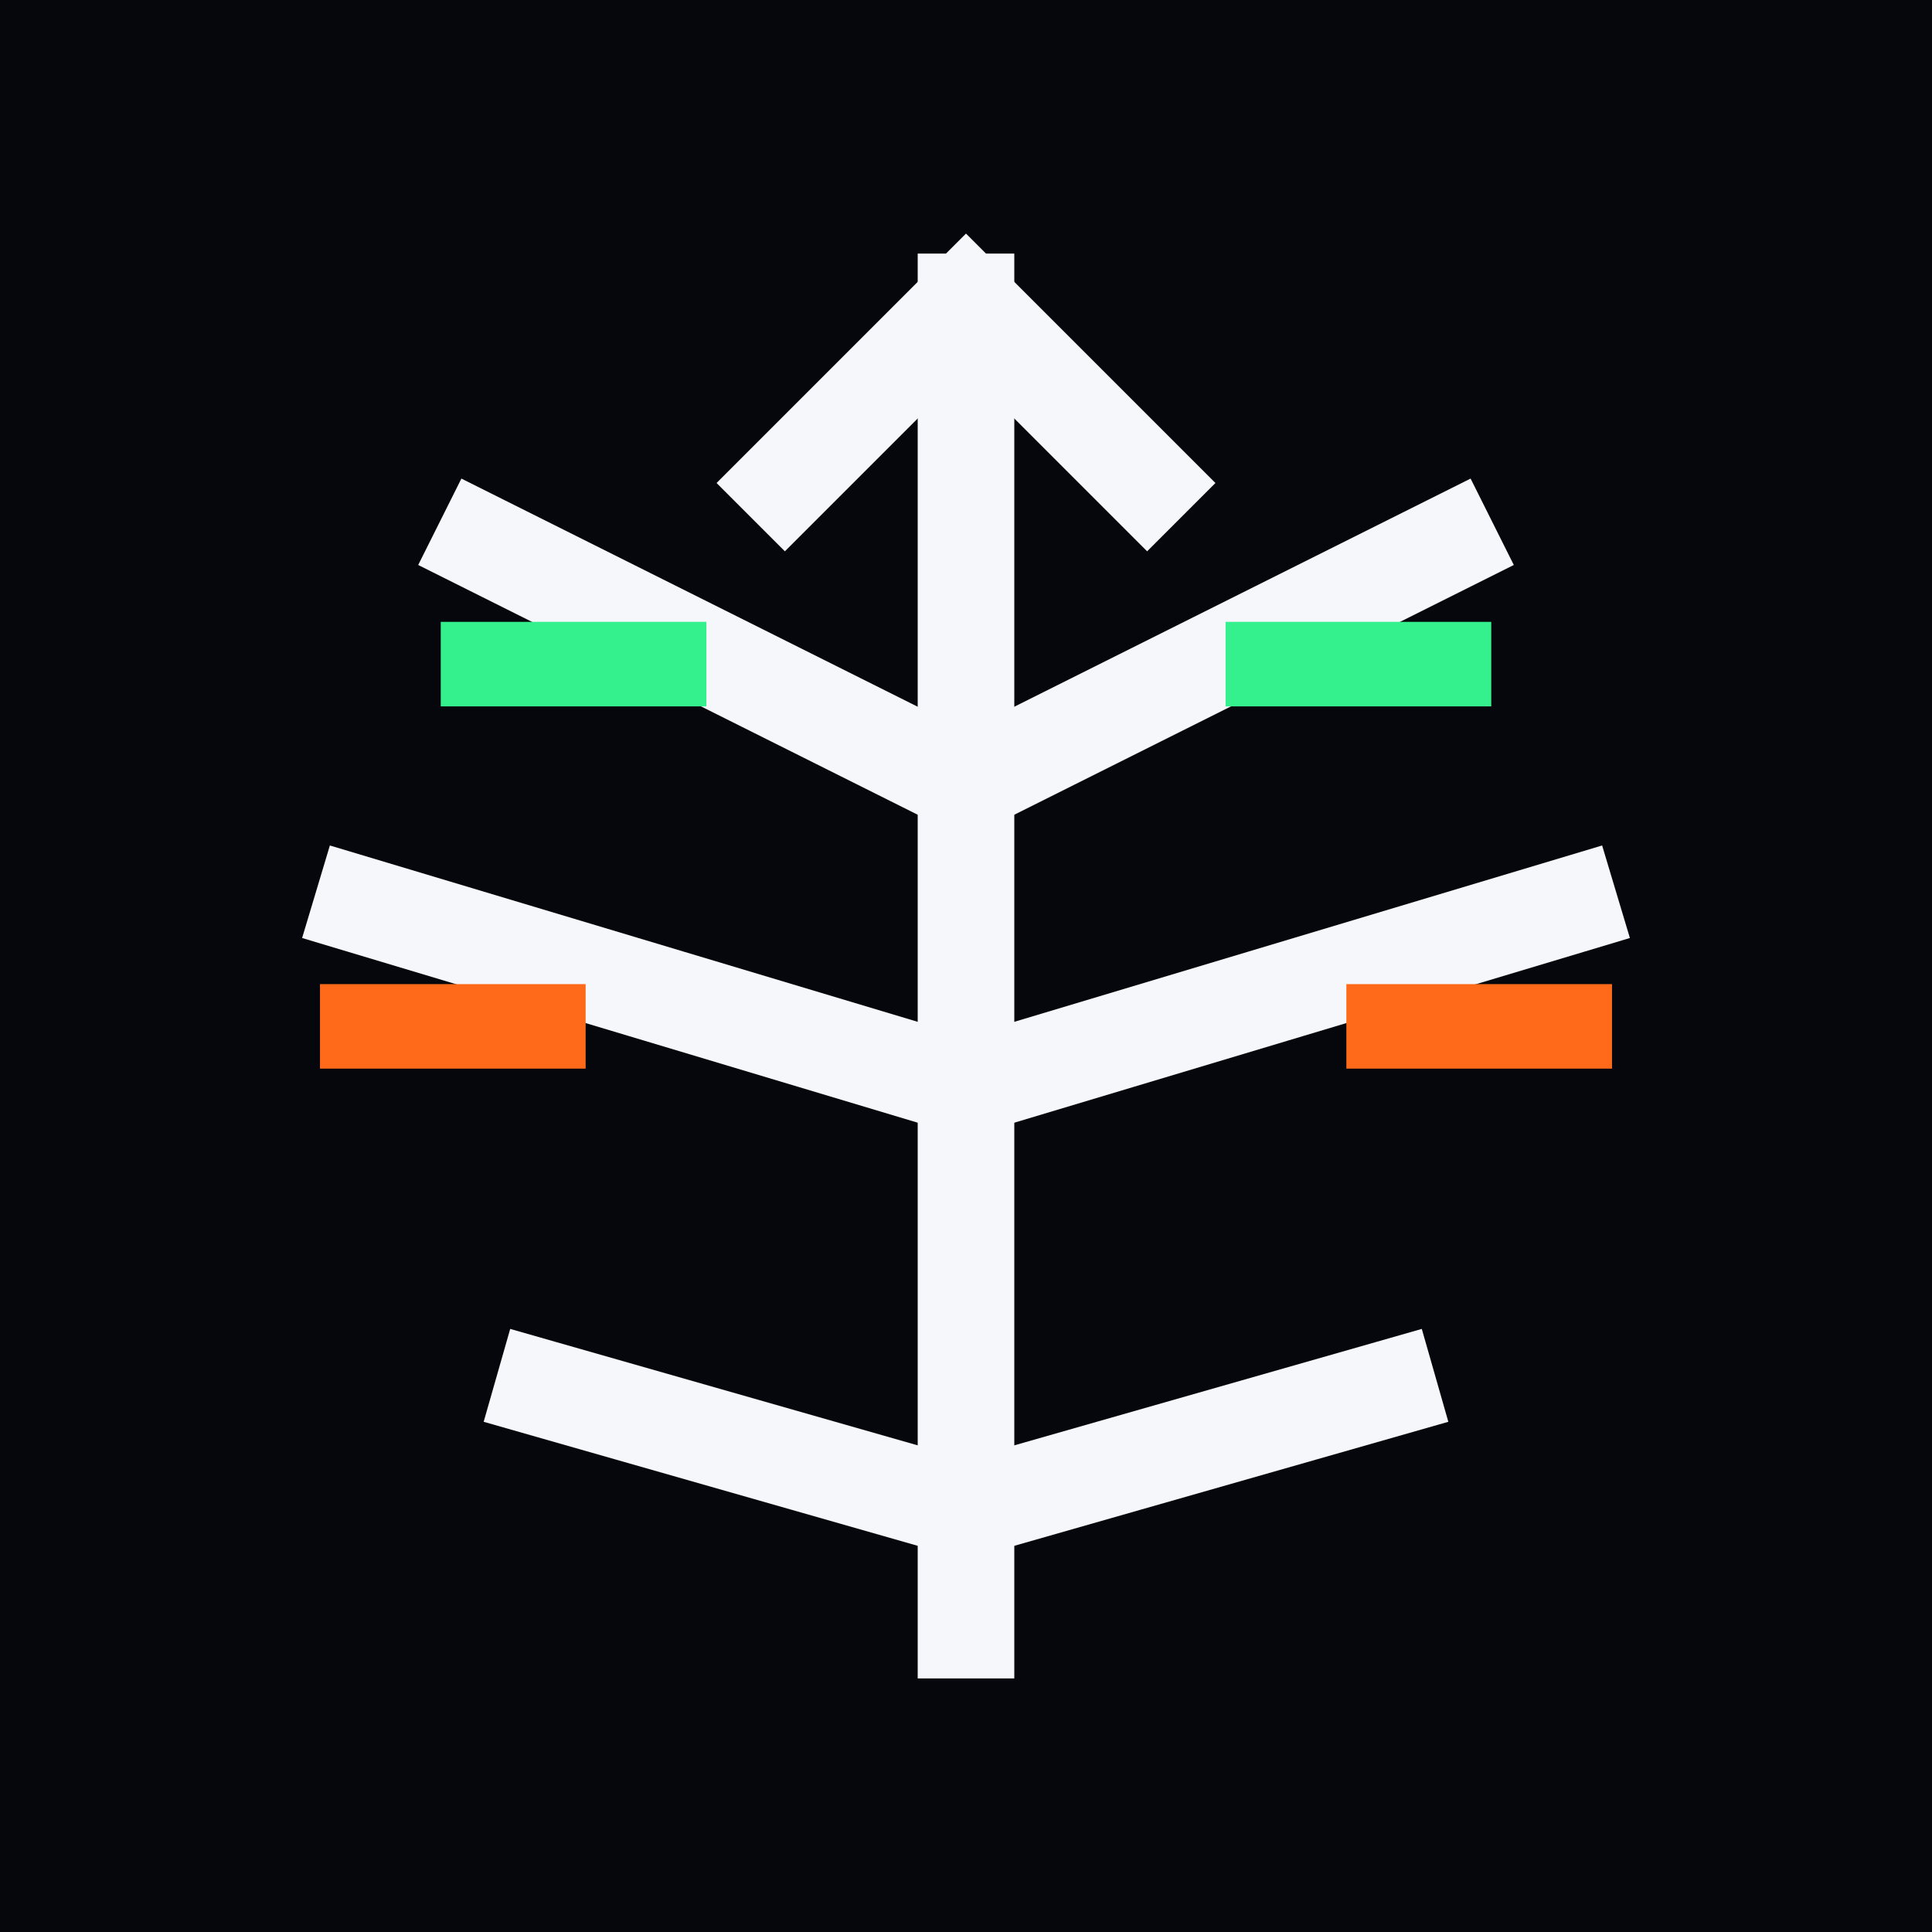
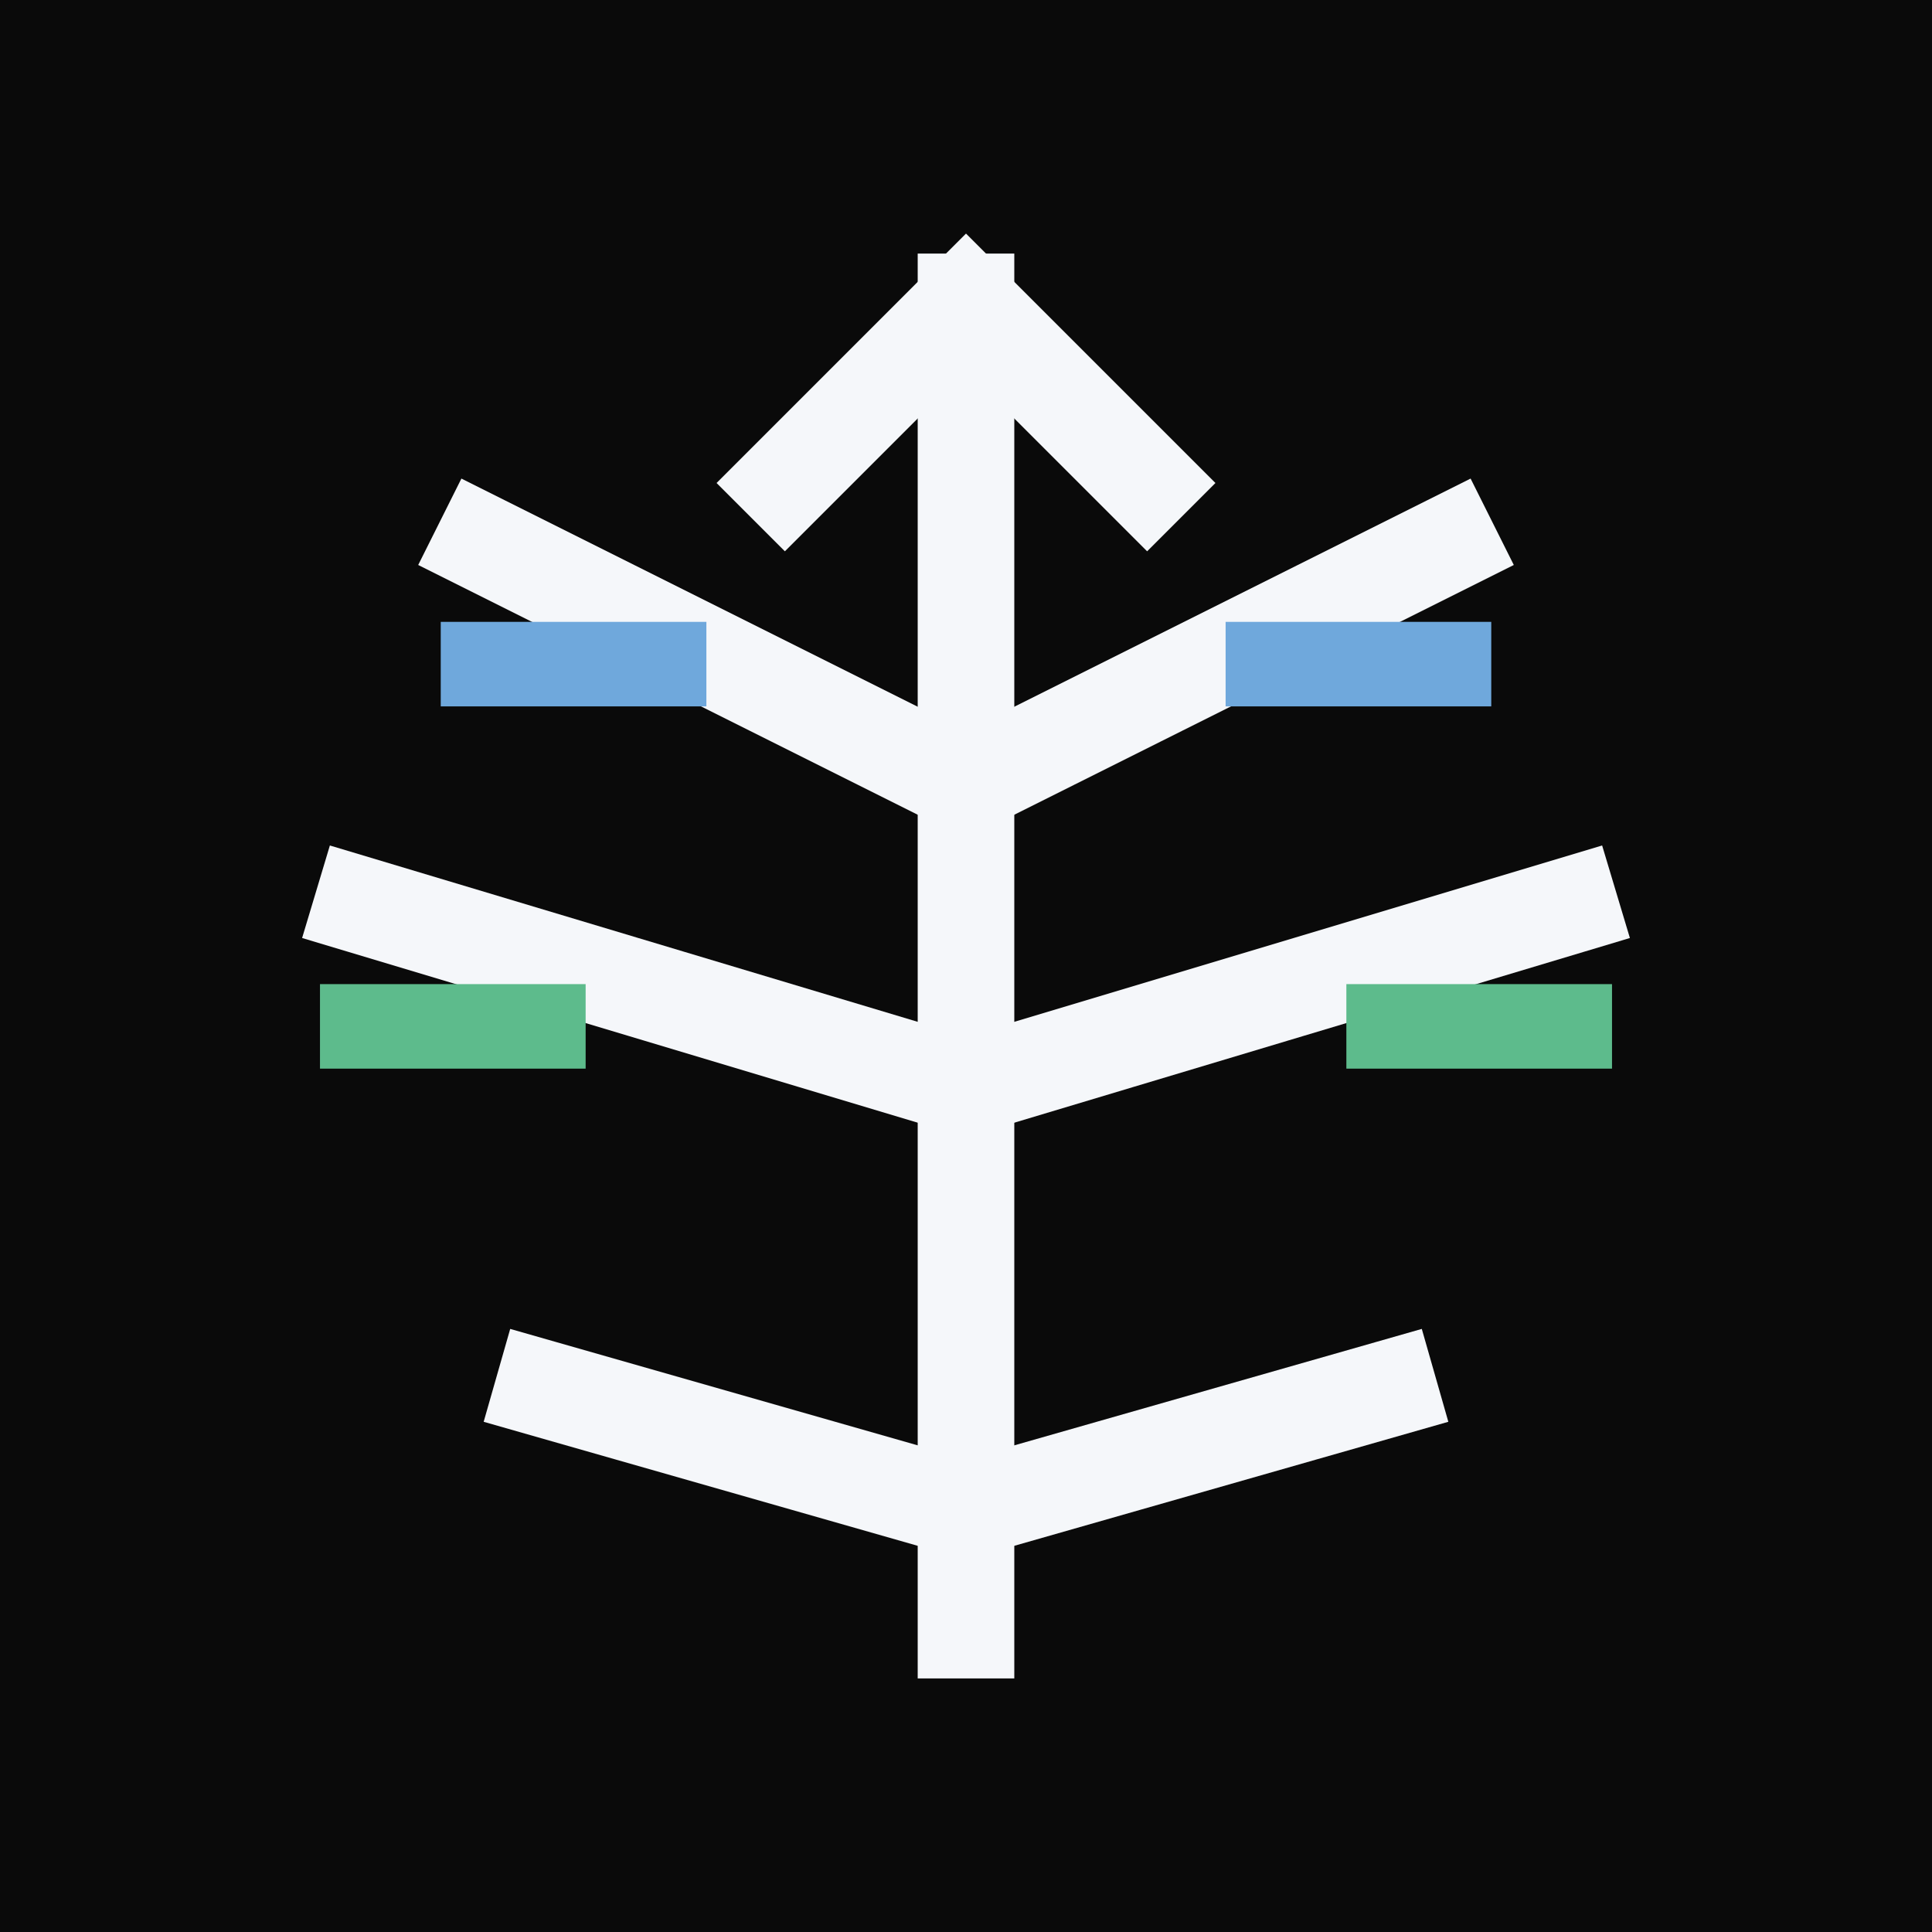
<svg xmlns="http://www.w3.org/2000/svg" viewBox="0 0 32 32">
-   <rect width="32" height="32" fill="#06070C" />
+   <rect width="32" height="32" fill="#0A0A0A" />
  <g fill="none" stroke-linecap="square" stroke-linejoin="miter">
    <path d="M16 5 L16 27" stroke="#F5F7FA" stroke-width="1.6" />
    <path d="M8 9 L16 13 L24 9" stroke="#F5F7FA" stroke-width="1.6" />
    <path d="M6 15 L16 18 L26 15" stroke="#F5F7FA" stroke-width="1.6" />
    <path d="M9 23 L16 25 L23 23" stroke="#F5F7FA" stroke-width="1.6" />
    <path d="M16 5 L13 8 M16 5 L19 8" stroke="#F5F7FA" stroke-width="1.6" />
-     <path d="M11 11 L8 11 M21 11 L24 11" stroke="#34F08D" stroke-width="1.4" />
-     <path d="M9 17 L6 17 M23 17 L26 17" stroke="#FF6A1A" stroke-width="1.4" />
+     <path d="M11 11 L8 11 M21 11 L24 11" stroke="#6FA8DC" stroke-width="1.4" />
+     <path d="M9 17 L6 17 M23 17 L26 17" stroke="#5DBB8C" stroke-width="1.4" />
  </g>
</svg>
